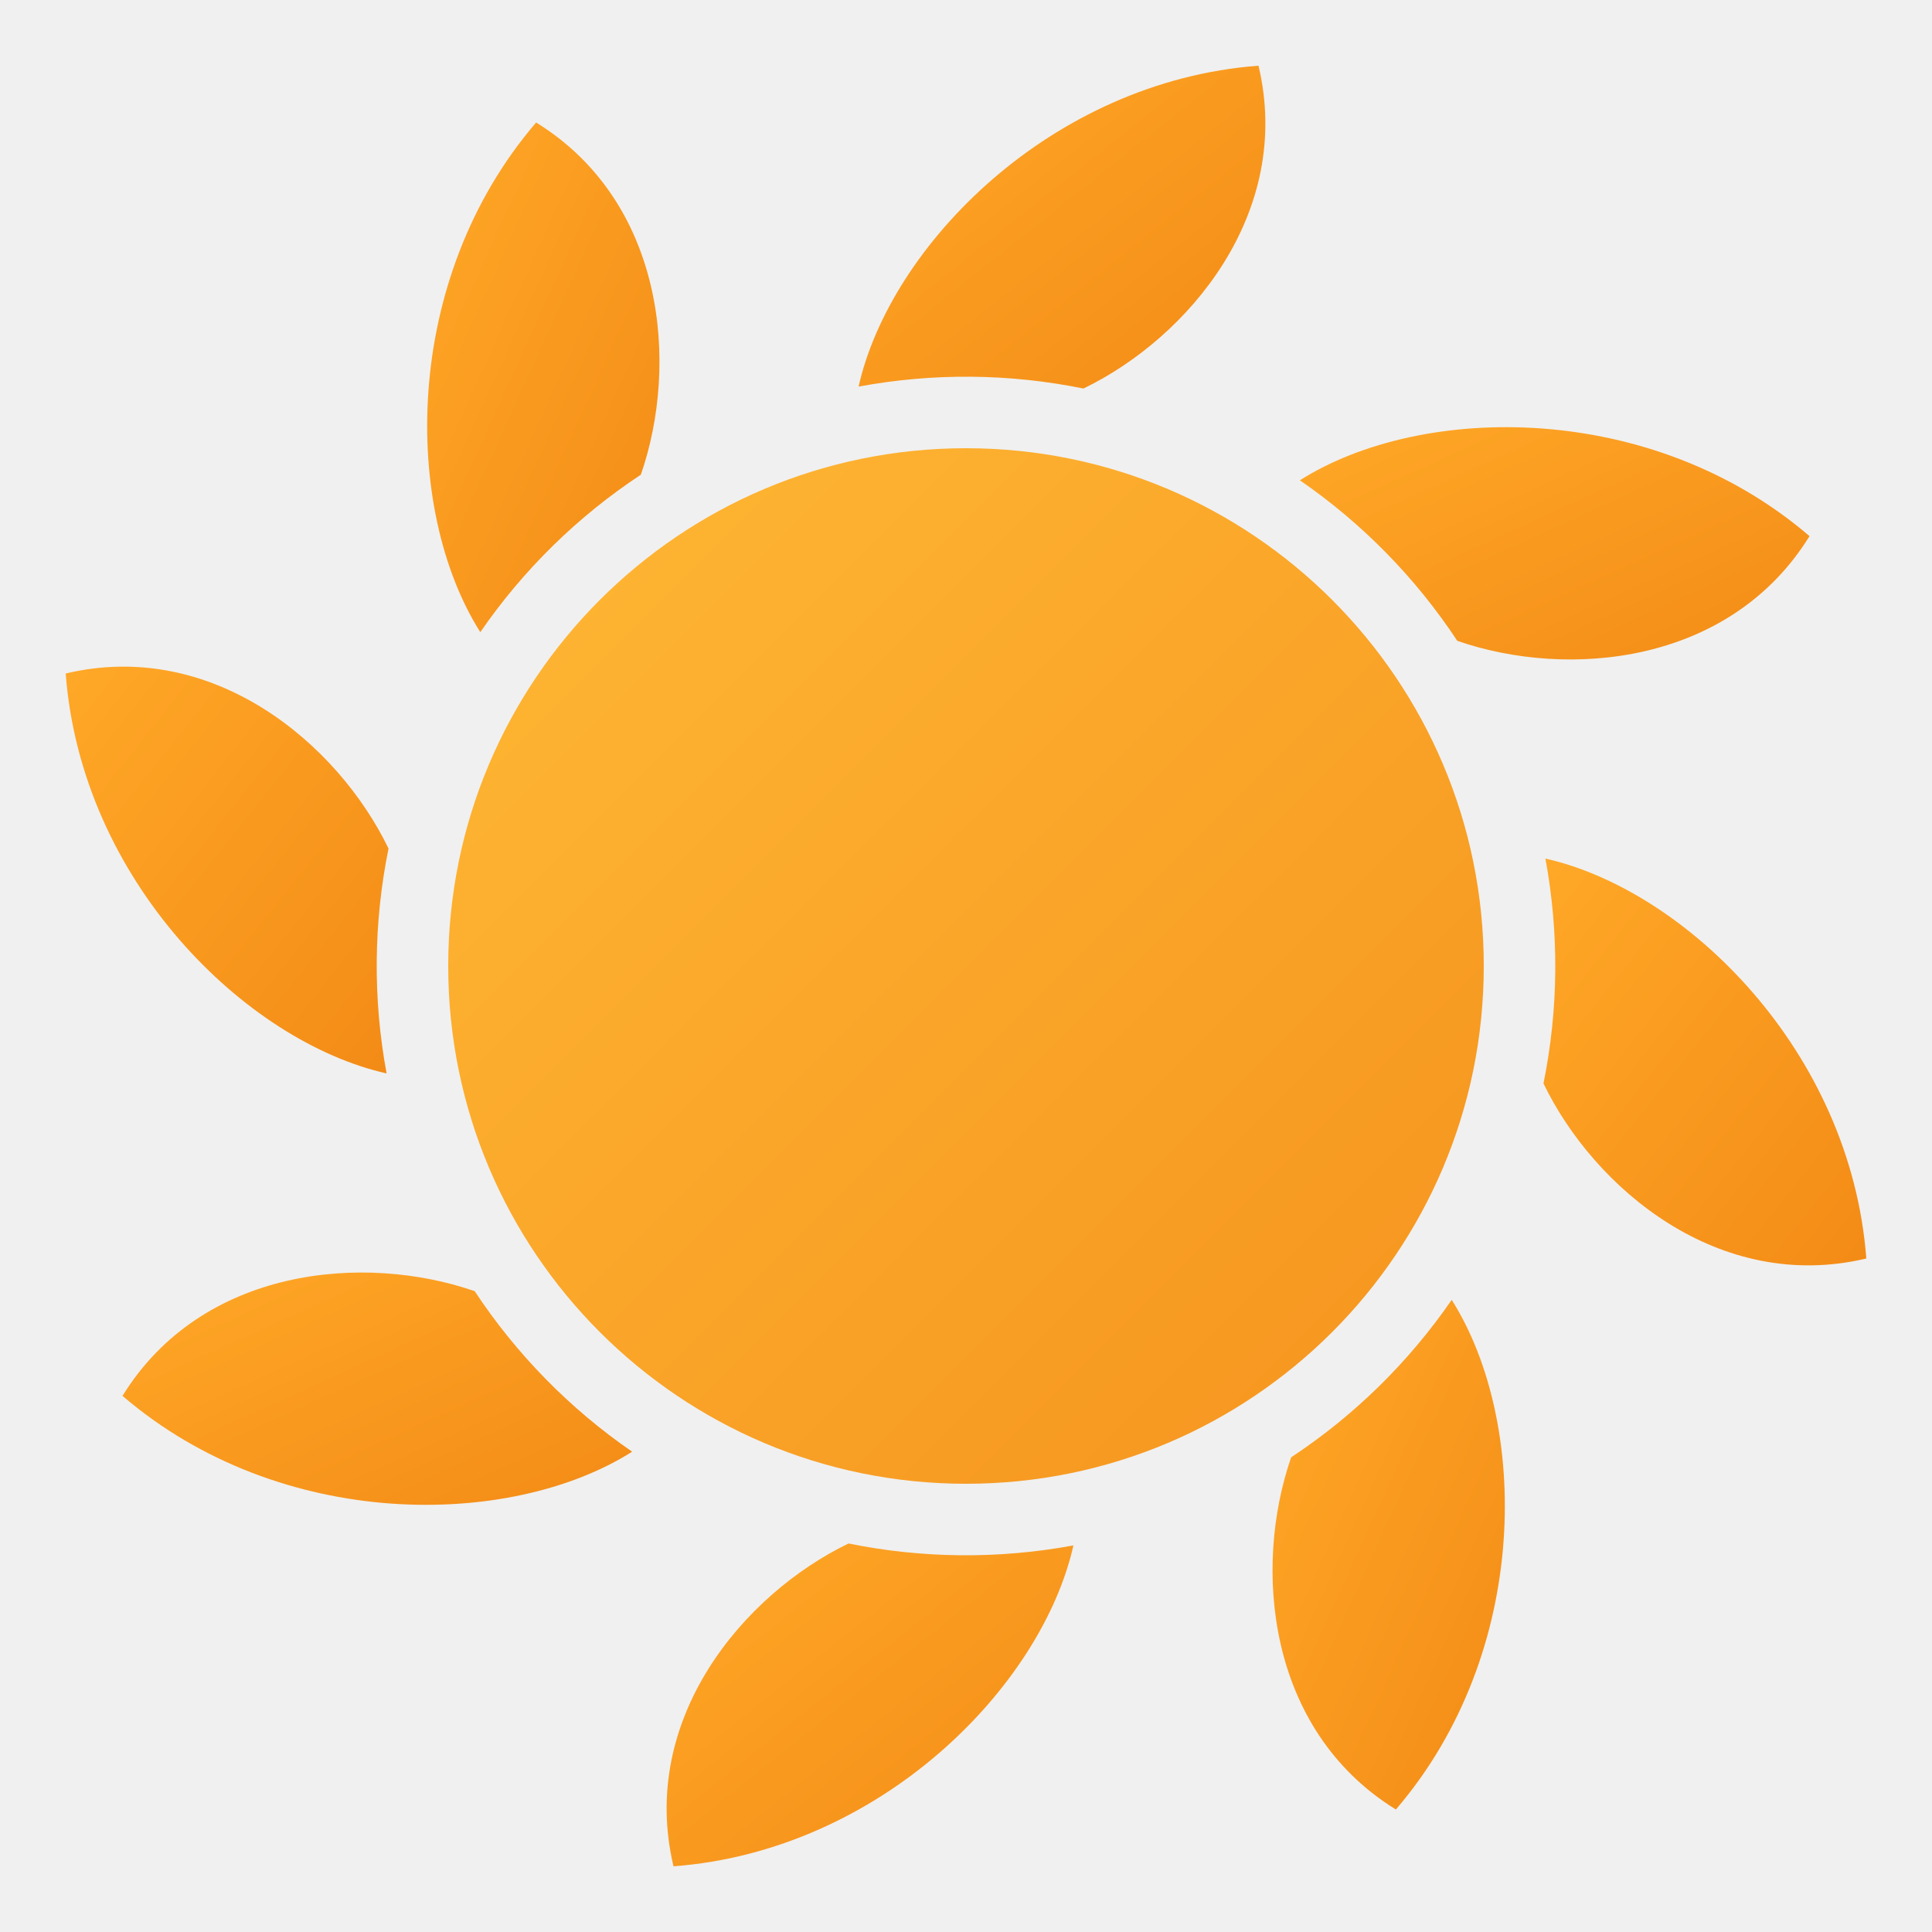
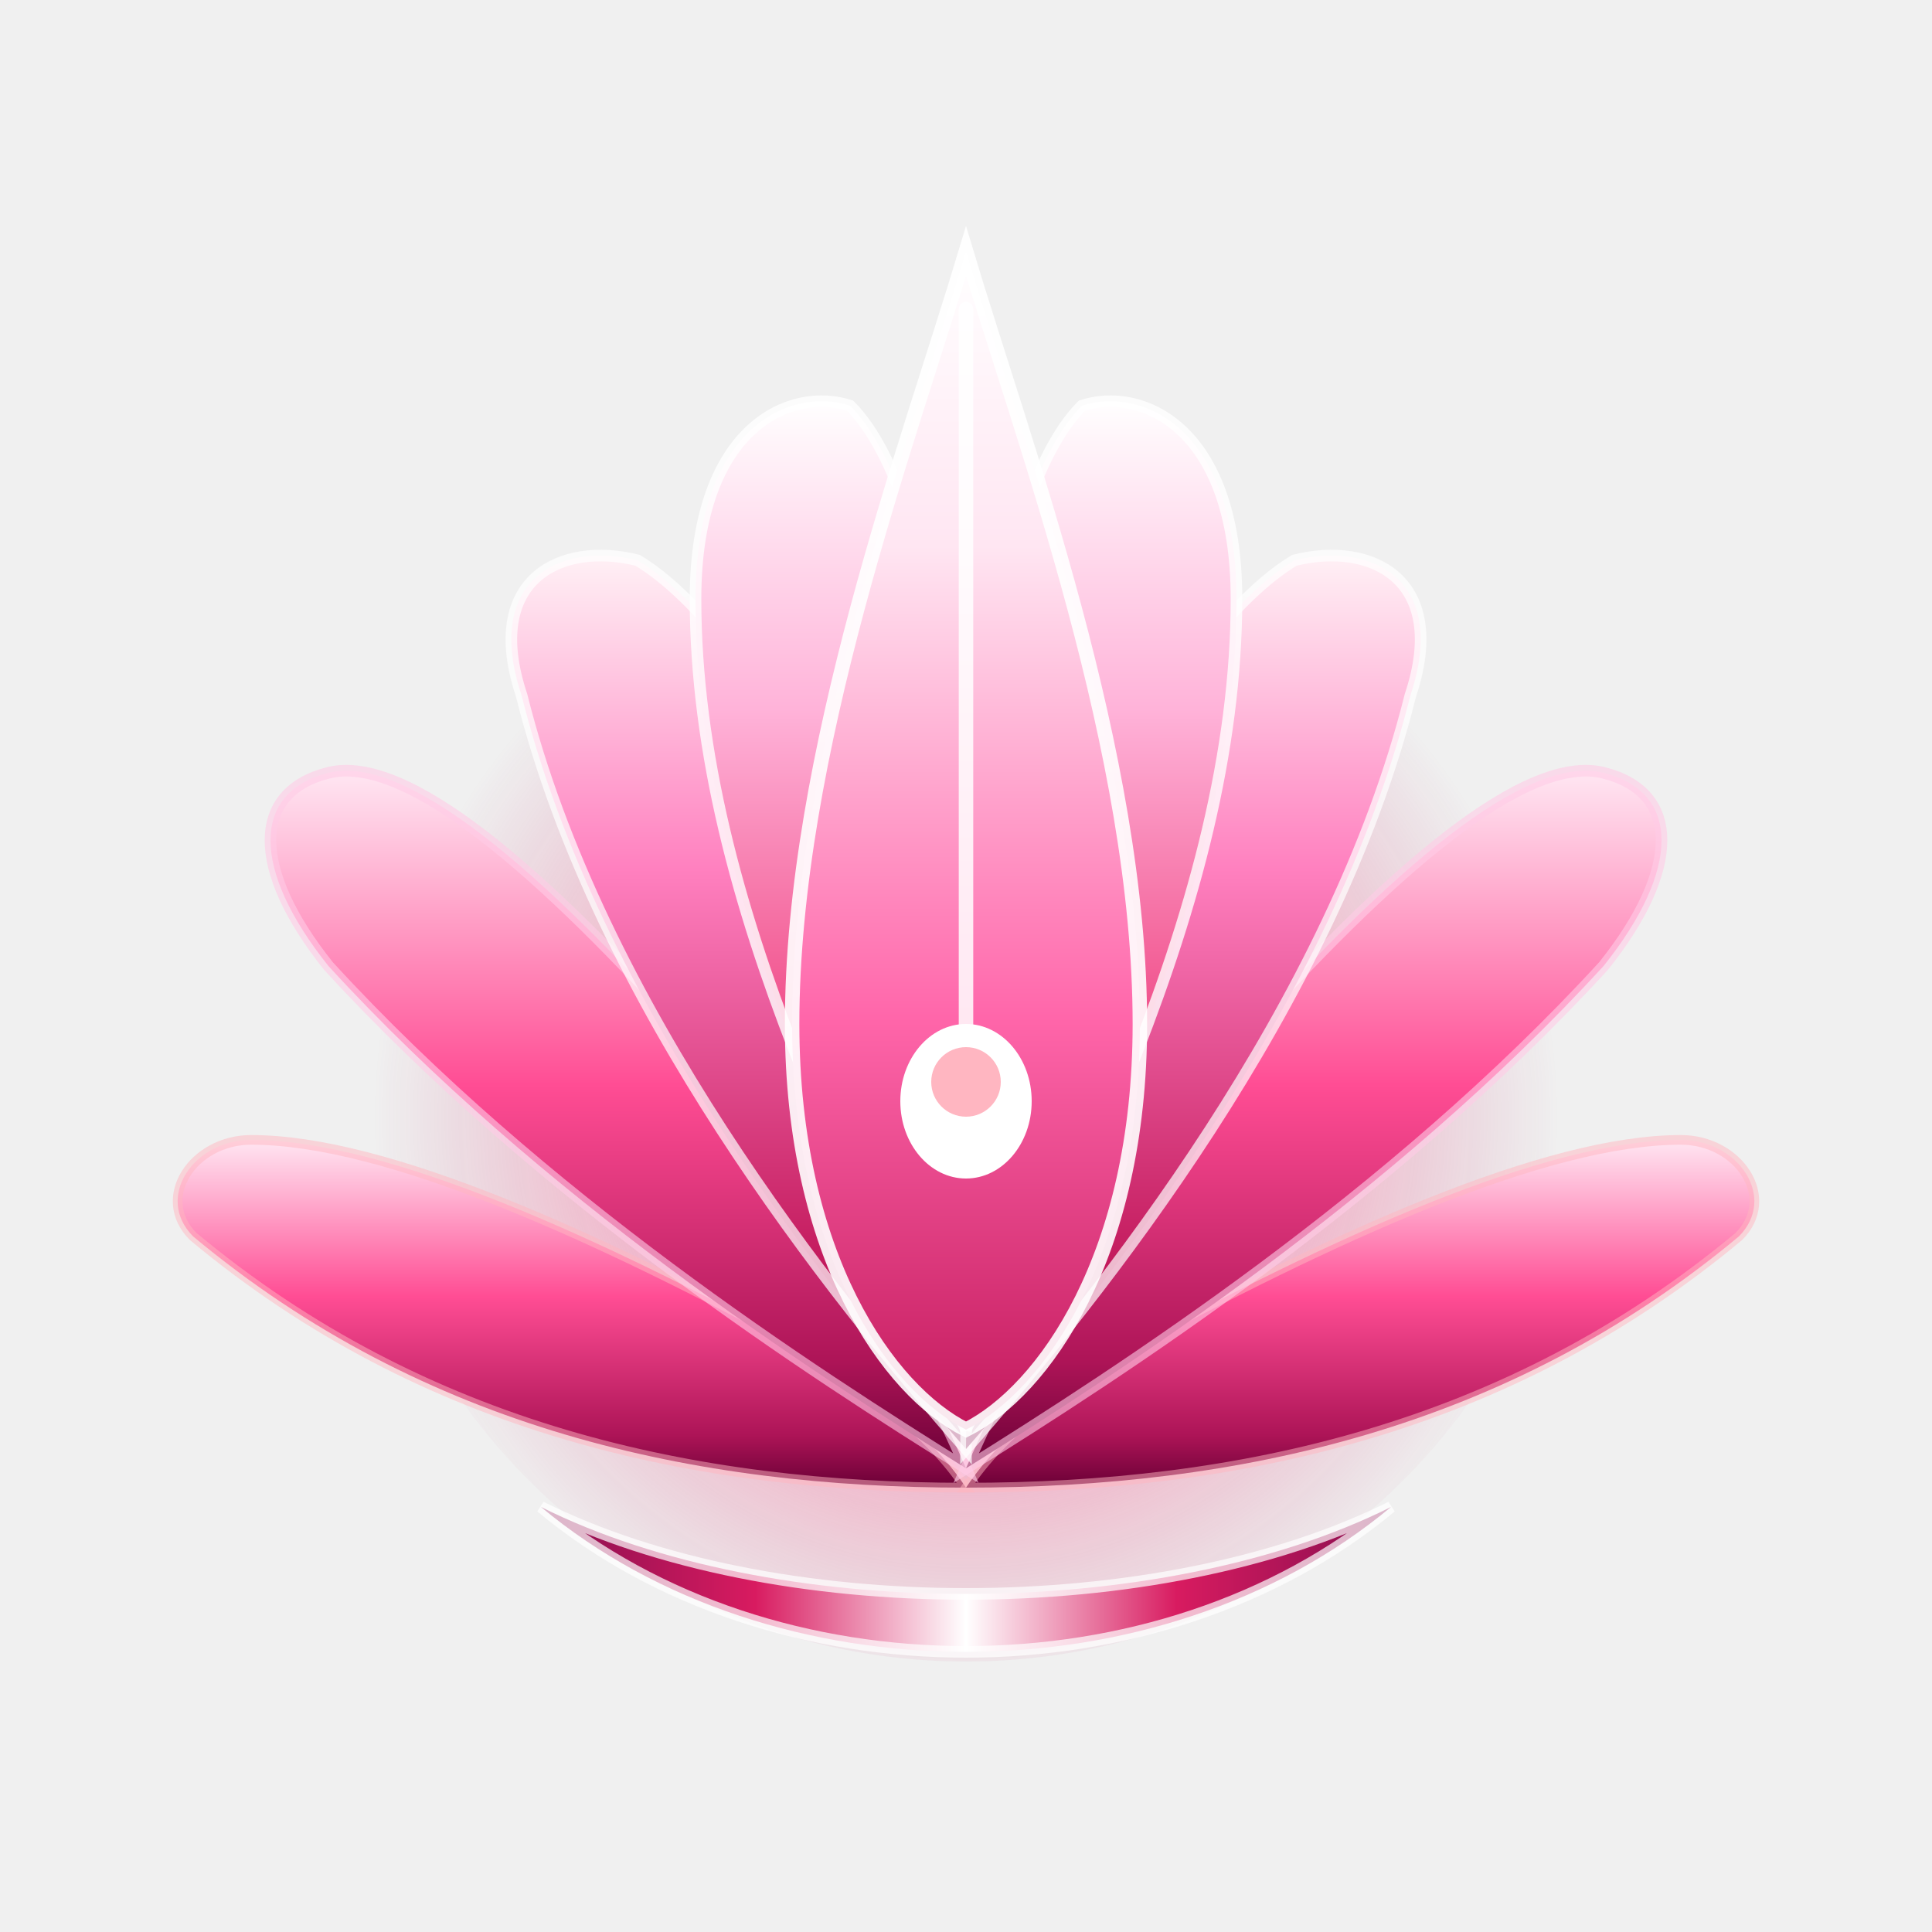
- <svg class="sun-artwork-vector" viewBox="0 0 100 100" width="100%" height="100%" aria-hidden="true">
+ <svg xmlns="http://www.w3.org/2000/svg" class="lotus-artwork-vector" viewBox="0 0 100 100" width="100%" height="100%" aria-hidden="true">
  <defs>
-     <linearGradient id="sunGradCore" x1="0%" y1="0%" x2="100%" y2="100%">
-       <stop offset="0%" stop-color="#ffb834" />
-       <stop offset="100%" stop-color="#f5931e" />
+     <linearGradient id="lotusGradCrown" x1="0%" y1="0%" x2="0%" y2="100%">
+       <stop offset="0%" stop-color="#ffffff" />
+       <stop offset="25%" stop-color="#ffe6f2" />
+       <stop offset="65%" stop-color="#ff66aa" />
+       <stop offset="100%" stop-color="#c2185b" />
    </linearGradient>
-     <linearGradient id="sunGradWaves" x1="0%" y1="0%" x2="100%" y2="100%">
-       <stop offset="0%" stop-color="#ffa827" />
-       <stop offset="100%" stop-color="#f38b16" />
+     <linearGradient id="lotusGradInner" x1="0%" y1="0%" x2="0%" y2="100%">
+       <stop offset="0%" stop-color="#ffffff" />
+       <stop offset="30%" stop-color="#ffb3d9" />
+       <stop offset="75%" stop-color="#e91e63" />
+       <stop offset="100%" stop-color="#ad1457" />
    </linearGradient>
+     <linearGradient id="lotusGradMid" x1="0%" y1="0%" x2="0%" y2="100%">
+       <stop offset="0%" stop-color="#fff0f5" />
+       <stop offset="35%" stop-color="#ff80bf" />
+       <stop offset="80%" stop-color="#c2185b" />
+       <stop offset="100%" stop-color="#880e4f" />
+     </linearGradient>
+     <linearGradient id="lotusGradOuter" x1="0%" y1="0%" x2="0%" y2="100%">
+       <stop offset="0%" stop-color="#ffe6f2" />
+       <stop offset="45%" stop-color="#ff4d94" />
+       <stop offset="85%" stop-color="#ad1457" />
+       <stop offset="100%" stop-color="#6a0036" />
+     </linearGradient>
+     <linearGradient id="lotusGradBase" x1="0%" y1="0%" x2="100%" y2="0%">
+       <stop offset="0%" stop-color="#880e4f" />
+       <stop offset="25%" stop-color="#d81b60" />
+       <stop offset="50%" stop-color="#ffffff" />
+       <stop offset="75%" stop-color="#d81b60" />
+       <stop offset="100%" stop-color="#880e4f" />
+     </linearGradient>
+     <radialGradient id="lotusAuraGlow" cx="50%" cy="56%" r="48%">
+       <stop offset="0%" stop-color="#ffffff" stop-opacity="0.9" />
+       <stop offset="35%" stop-color="#ff80bf" stop-opacity="0.55" />
+       <stop offset="70%" stop-color="#e91e63" stop-opacity="0.2" />
+       <stop offset="100%" stop-color="#ad1457" stop-opacity="0" />
+     </radialGradient>
    <style>
-       .sun-waves-group {
-         transform-origin: 50px 50px;
-         animation: sunWavesRotate 14s linear infinite;
-         will-change: transform;
+       .lotus-flower-group {
+         transform-origin: 50px 75px;
+         animation: lotusGentleBreath 4s ease-in-out infinite alternate;
      }
-       .sun-wave-ray {
-         transform-origin: 50px 50px;
-         animation: sunWaveUndulate 2.8s ease-in-out infinite alternate;
+       .lotus-aura-glow {
+         transform-origin: 50px 54px;
+         animation: lotusAuraPulse 3s ease-in-out infinite alternate;
      }
-       .sun-wave-ray:nth-child(even) { animation-delay: -1.4s; }
-       .sun-wave-ray:nth-child(3n) { animation-delay: -0.9s; }
-       .sun-center-disc {
-         transform-origin: 50px 50px;
-         animation: sunCoreBreath 3.6s ease-in-out infinite alternate;
+       @keyframes lotusGentleBreath {
+         0% { transform: scale(0.985); }
+         100% { transform: scale(1.025); }
      }
-       @keyframes sunWavesRotate {
-         0% { transform: rotate(0deg); }
-         100% { transform: rotate(360deg); }
+       @keyframes lotusAuraPulse {
+         0% { opacity: 0.65; transform: scale(0.95); }
+         100% { opacity: 1; transform: scale(1.05); }
      }
-       @keyframes sunWaveUndulate {
-         0% { transform: scale(1) rotate(0deg); }
-         50% { transform: scale(1.045) rotate(1.2deg); }
-         100% { transform: scale(0.985) rotate(-1.2deg); }
-       }
-       @keyframes sunCoreBreath {
-         0% { transform: scale(0.985); }
-         100% { transform: scale(1.015); }
+       @media (prefers-reduced-motion: reduce) {
+         .lotus-flower-group, .lotus-aura-glow {
+           animation: none;
+         }
      }
    </style>
  </defs>
-   <g class="sun-waves-group" fill="url(#sunGradWaves)">
-     <path class="sun-wave-ray ray-0" d="M 44.44,20.01 C 46.08,12.71 54.41,4.21 65.14,3.40 C 66.95,11.02 61.52,17.48 56.08,20.11 A 30.5 30.5 0 0 0 44.44,20.01 Z" />
-     <path class="sun-wave-ray ray-1" d="M 67.28,24.86 C 73.60,20.86 85.49,20.74 93.66,27.75 C 89.54,34.42 81.14,35.15 75.43,33.17 A 30.5 30.5 0 0 0 67.28,24.86 Z" />
-     <path class="sun-wave-ray ray-2" d="M 79.99,44.44 C 87.29,46.08 95.79,54.41 96.60,65.14 C 88.98,66.95 82.52,61.52 79.89,56.08 A 30.5 30.5 0 0 0 79.99,44.44 Z" />
-     <path class="sun-wave-ray ray-3" d="M 75.14,67.28 C 79.14,73.60 79.26,85.49 72.25,93.66 C 65.58,89.54 64.85,81.14 66.83,75.43 A 30.5 30.5 0 0 0 75.14,67.28 Z" />
-     <path class="sun-wave-ray ray-4" d="M 55.56,79.99 C 53.92,87.29 45.59,95.79 34.86,96.60 C 33.05,88.98 38.48,82.52 43.92,79.89 A 30.5 30.5 0 0 0 55.56,79.99 Z" />
-     <path class="sun-wave-ray ray-5" d="M 32.72,75.14 C 26.40,79.14 14.51,79.26 6.34,72.25 C 10.46,65.58 18.86,64.85 24.57,66.83 A 30.5 30.5 0 0 0 32.72,75.14 Z" />
-     <path class="sun-wave-ray ray-6" d="M 20.01,55.56 C 12.71,53.92 4.21,45.59 3.40,34.86 C 11.02,33.05 17.48,38.48 20.11,43.92 A 30.5 30.5 0 0 0 20.01,55.56 Z" />
-     <path class="sun-wave-ray ray-7" d="M 24.86,32.72 C 20.86,26.40 20.74,14.51 27.75,6.34 C 34.42,10.46 35.15,18.86 33.17,24.57 A 30.5 30.5 0 0 0 24.86,32.72 Z" />
+   <g class="lotus-flower-group">
+     <circle cx="50" cy="54" r="32" fill="url(#lotusAuraGlow)" class="lotus-aura-glow" />
+     <path class="lotus-petal lotus-petal-base-l" fill="url(#lotusGradOuter)" stroke="#ffb6c1" stroke-width="0.5" stroke-opacity="0.5" d="M 50,77 C 36,77 22,74 10,64 C 8,62 10,59 13,59 C 20,59 31,64 42,70 C 45,72 48,74 50,77 Z" />
+     <path class="lotus-petal lotus-petal-base-r" fill="url(#lotusGradOuter)" stroke="#ffb6c1" stroke-width="0.5" stroke-opacity="0.5" d="M 50,77 C 64,77 78,74 90,64 C 92,62 90,59 87,59 C 80,59 69,64 58,70 C 55,72 52,74 50,77 Z" />
+     <path class="lotus-petal lotus-base-pad" fill="url(#lotusGradBase)" stroke="#ffffff" stroke-width="0.6" stroke-opacity="0.7" d="M 28,78 C 34,83 42,85.5 50,85.5 C 58,85.5 66,83 72,78 C 66,81 58,82.5 50,82.5 C 42,82.5 34,81 28,78 Z" />
+     <path class="lotus-petal lotus-petal-out-l" fill="url(#lotusGradOuter)" stroke="#ffcce6" stroke-width="0.6" stroke-opacity="0.6" d="M 50,76 C 42,71 28,62 17,50 C 13,45 13,41 17,40 C 21,39 28,45 36,54 C 42,61 47,69 50,76 Z" />
+     <path class="lotus-petal lotus-petal-out-r" fill="url(#lotusGradOuter)" stroke="#ffcce6" stroke-width="0.6" stroke-opacity="0.6" d="M 50,76 C 58,71 72,62 83,50 C 87,45 87,41 83,40 C 79,39 72,45 64,54 C 58,61 53,69 50,76 Z" />
+     <path class="lotus-petal lotus-petal-mid-l" fill="url(#lotusGradMid)" stroke="#ffffff" stroke-width="0.6" stroke-opacity="0.7" d="M 50,75 C 43,67 31,52 27,36 C 25,30 29,28 33,29 C 38,32 45,43 48,56 C 49,61 50,68 50,75 Z" />
+     <path class="lotus-petal lotus-petal-mid-r" fill="url(#lotusGradMid)" stroke="#ffffff" stroke-width="0.6" stroke-opacity="0.7" d="M 50,75 C 57,67 69,52 73,36 C 75,30 71,28 67,29 C 62,32 55,43 52,56 C 51,61 50,68 50,75 Z" />
+     <path class="lotus-petal lotus-petal-inn-l" fill="url(#lotusGradInner)" stroke="#ffffff" stroke-width="0.6" stroke-opacity="0.8" d="M 50,74 C 45,63 36,47 36,31 C 36,22 41,20 44,21 C 48,25 50,38 50,51 C 50,59 50,67 50,74 Z" />
+     <path class="lotus-petal lotus-petal-inn-r" fill="url(#lotusGradInner)" stroke="#ffffff" stroke-width="0.6" stroke-opacity="0.8" d="M 50,74 C 55,63 64,47 64,31 C 64,22 59,20 56,21 C 52,25 50,38 50,51 C 50,59 50,67 50,74 Z" />
+     <path class="lotus-petal lotus-petal-crown" fill="url(#lotusGradCrown)" stroke="#ffffff" stroke-width="0.75" stroke-opacity="0.9" d="M 50,13 C 47,23 41,39 41,53 C 41,65 46,72 50,74 C 54,72 59,65 59,53 C 59,39 53,23 50,13 Z" />
+     <path d="M 50,16 L 50,56" stroke="#ffffff" stroke-width="0.75" stroke-linecap="round" stroke-opacity="0.85" class="lotus-crown-spine" />
+     <ellipse cx="50" cy="57" rx="3.4" ry="4" fill="#ffffff" class="lotus-bindu-pearl" />
+     <circle cx="50" cy="56" r="1.8" fill="#ffb6c1" class="lotus-bindu-spark" />
  </g>
-   <circle cx="50" cy="50" r="26.8" fill="url(#sunGradCore)" class="sun-center-disc" />
</svg>
